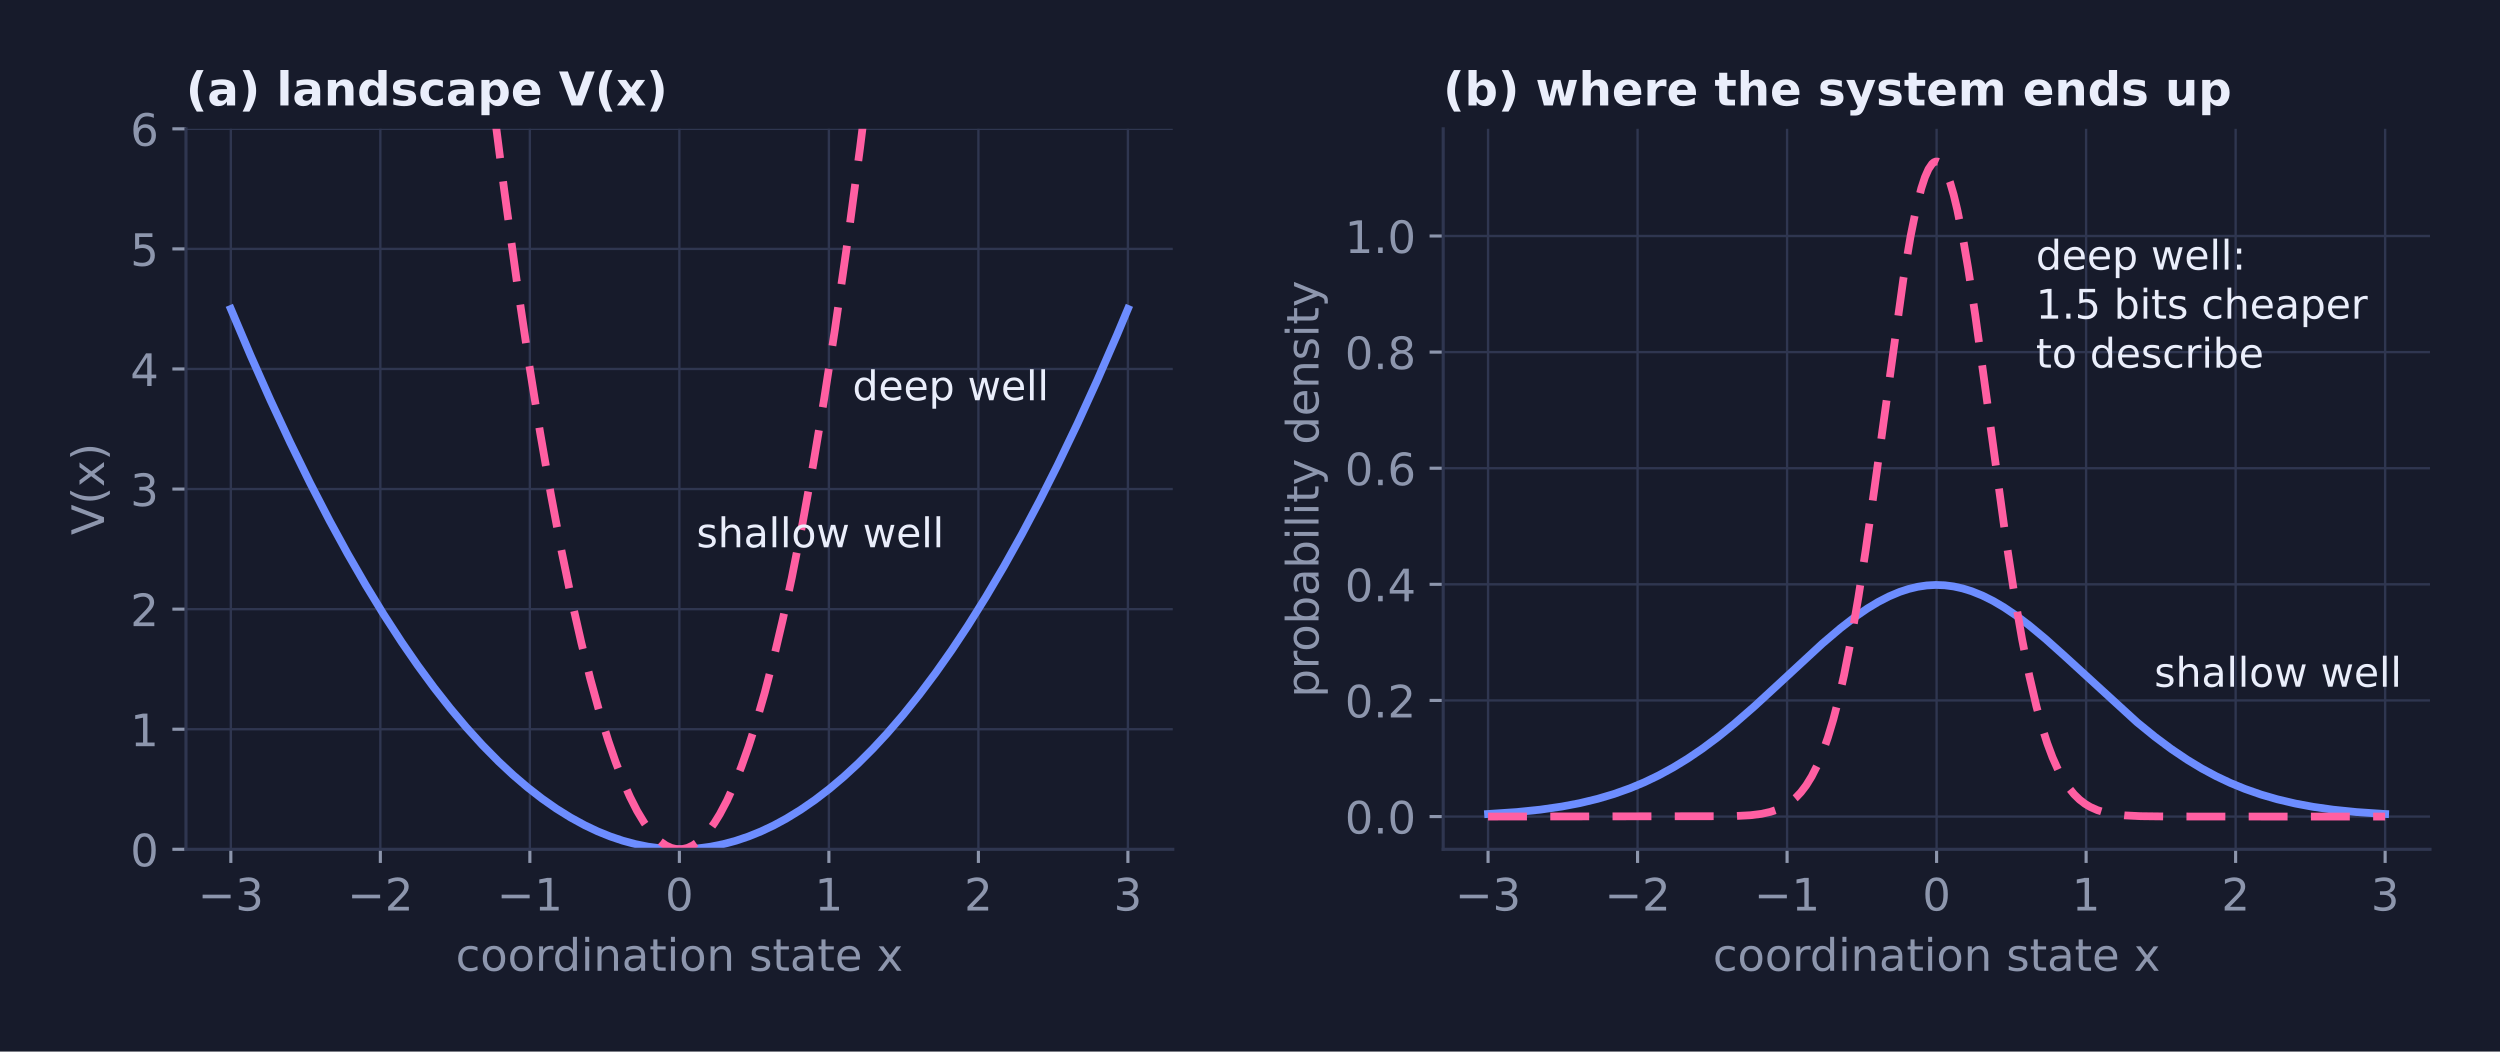
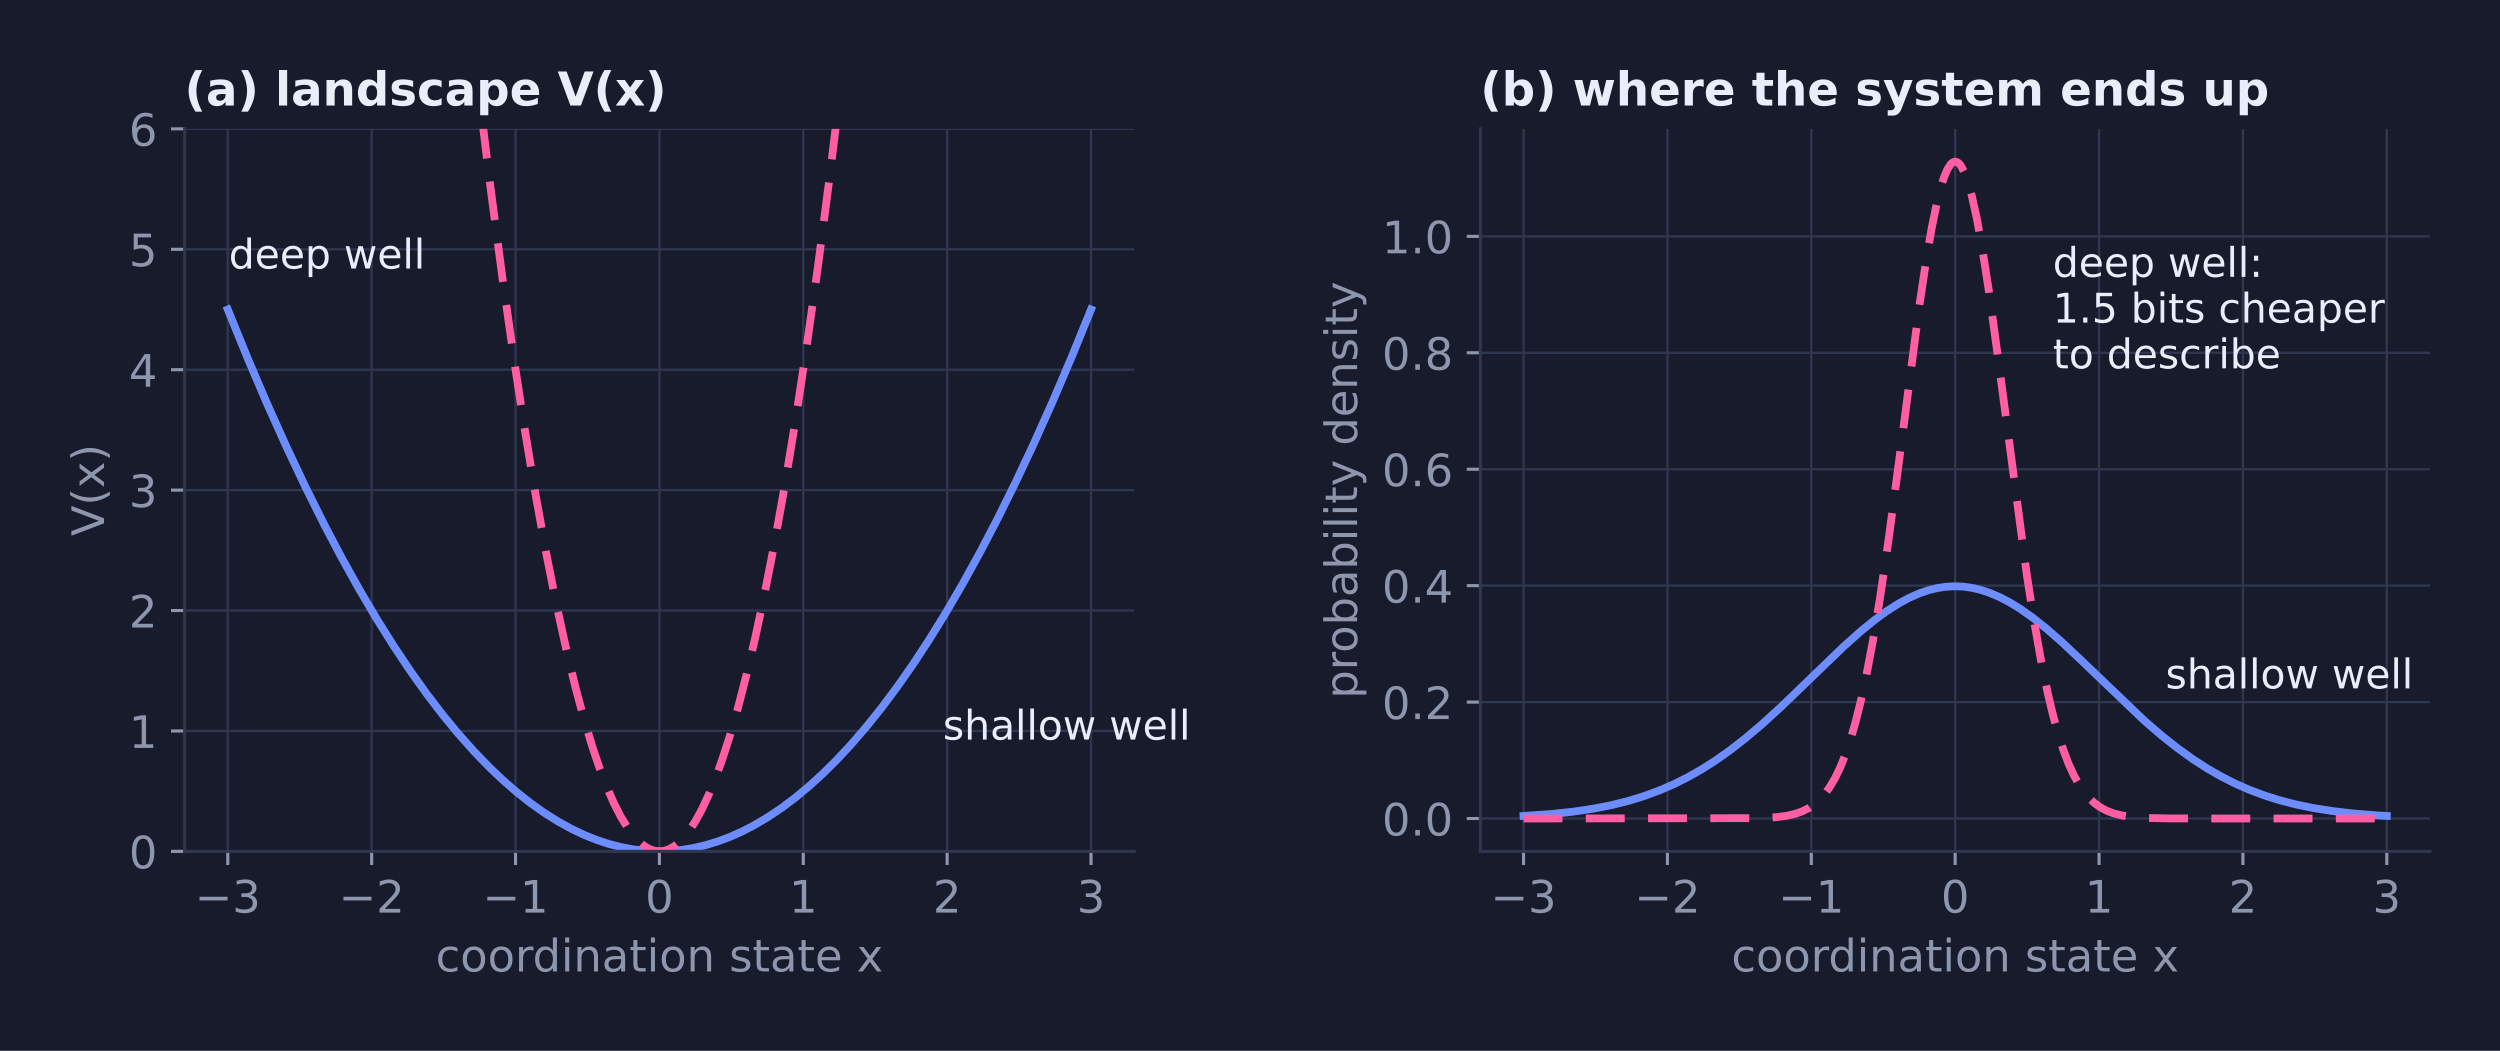
- <svg xmlns="http://www.w3.org/2000/svg" xmlns:xlink="http://www.w3.org/1999/xlink" width="642.759pt" height="270.361pt" viewBox="0 0 642.759 270.361" version="1.1">
+ <svg xmlns="http://www.w3.org/2000/svg" xmlns:xlink="http://www.w3.org/1999/xlink" width="642.493pt" height="270.058pt" viewBox="0 0 642.493 270.058" version="1.1">
  <defs>
    <style type="text/css">*{stroke-linejoin: round; stroke-linecap: butt}</style>
  </defs>
  <g id="figure_1">
    <g id="patch_1">
-       <path d="M 0 270.361  L 642.759 270.361  L 642.759 0  L 0 0  z " style="fill: #171b2b" />
+       <path d="M 0 270.058  L 642.493 270.058  L 642.493 0  L 0 0  z " style="fill: #171b2b" />
    </g>
    <g id="axes_1">
      <g id="patch_2">
-         <path d="M 47.817 218.36  L 301.523 218.36  L 301.523 33.118  L 47.817 33.118  z " style="fill: #171b2b" />
+         <path d="M 47.447 218.798  L 291.484 218.798  L 291.484 33.118  L 47.447 33.118  z " style="fill: #171b2b" />
      </g>
      <g id="matplotlib.axis_1">
        <g id="xtick_1">
          <g id="line2d_1">
-             <path d="M 59.349 218.36  L 59.349 33.118  " clip-path="url(#p9bb6ed6fe1)" style="fill: none; stroke: #2f3650; stroke-width: 0.6; stroke-linecap: square" />
+             <path d="M 58.539 218.798  L 58.539 33.118  " clip-path="url(#p504d90fc02)" style="fill: none; stroke: #2f3650; stroke-width: 0.6; stroke-linecap: square" />
          </g>
          <g id="line2d_2">
            <defs>
-               <path id="maa6a70c984" d="M 0 0  L 0 3.5  " style="stroke: #8d96ad; stroke-width: 0.8" />
+               <path id="m882b3015f9" d="M 0 0  L 0 3.5  " style="stroke: #8d96ad; stroke-width: 0.8" />
            </defs>
            <g>
-               <use xlink:href="#maa6a70c984" x="59.349" y="218.36" style="fill: #8d96ad; stroke: #8d96ad; stroke-width: 0.8" />
+               <use xlink:href="#m882b3015f9" x="58.539" y="218.798" style="fill: #8d96ad; stroke: #8d96ad; stroke-width: 0.8" />
            </g>
          </g>
          <g id="text_1">
-             <text style="font-size: 11.5px; font-family: 'DejaVu Sans'; text-anchor: middle; fill: #8d96ad" x="59.349" y="234.097" transform="rotate(-0 59.34895 234.0973)">−3</text>
+             <text style="font-size: 11.5px; font-family: 'DejaVu Sans'; text-anchor: middle; fill: #8d96ad" x="58.539" y="234.536" transform="rotate(-0 58.53934 234.5363)">−3</text>
          </g>
        </g>
        <g id="xtick_2">
          <g id="line2d_3">
-             <path d="M 97.789 218.36  L 97.789 33.118  " clip-path="url(#p9bb6ed6fe1)" style="fill: none; stroke: #2f3650; stroke-width: 0.6; stroke-linecap: square" />
+             <path d="M 95.515 218.798  L 95.515 33.118  " clip-path="url(#p504d90fc02)" style="fill: none; stroke: #2f3650; stroke-width: 0.6; stroke-linecap: square" />
          </g>
          <g id="line2d_4">
            <g>
-               <use xlink:href="#maa6a70c984" x="97.789" y="218.36" style="fill: #8d96ad; stroke: #8d96ad; stroke-width: 0.8" />
+               <use xlink:href="#m882b3015f9" x="95.515" y="218.798" style="fill: #8d96ad; stroke: #8d96ad; stroke-width: 0.8" />
            </g>
          </g>
          <g id="text_2">
-             <text style="font-size: 11.5px; font-family: 'DejaVu Sans'; text-anchor: middle; fill: #8d96ad" x="97.789" y="234.097" transform="rotate(-0 97.78921 234.0973)">−2</text>
+             <text style="font-size: 11.5px; font-family: 'DejaVu Sans'; text-anchor: middle; fill: #8d96ad" x="95.515" y="234.536" transform="rotate(-0 95.51476 234.5363)">−2</text>
          </g>
        </g>
        <g id="xtick_3">
          <g id="line2d_5">
-             <path d="M 136.229 218.36  L 136.229 33.118  " clip-path="url(#p9bb6ed6fe1)" style="fill: none; stroke: #2f3650; stroke-width: 0.6; stroke-linecap: square" />
+             <path d="M 132.49 218.798  L 132.49 33.118  " clip-path="url(#p504d90fc02)" style="fill: none; stroke: #2f3650; stroke-width: 0.6; stroke-linecap: square" />
          </g>
          <g id="line2d_6">
            <g>
-               <use xlink:href="#maa6a70c984" x="136.229" y="218.36" style="fill: #8d96ad; stroke: #8d96ad; stroke-width: 0.8" />
+               <use xlink:href="#m882b3015f9" x="132.49" y="218.798" style="fill: #8d96ad; stroke: #8d96ad; stroke-width: 0.8" />
            </g>
          </g>
          <g id="text_3">
-             <text style="font-size: 11.5px; font-family: 'DejaVu Sans'; text-anchor: middle; fill: #8d96ad" x="136.229" y="234.097" transform="rotate(-0 136.2295 234.0973)">−1</text>
+             <text style="font-size: 11.5px; font-family: 'DejaVu Sans'; text-anchor: middle; fill: #8d96ad" x="132.49" y="234.536" transform="rotate(-0 132.4902 234.5363)">−1</text>
          </g>
        </g>
        <g id="xtick_4">
          <g id="line2d_7">
-             <path d="M 174.67 218.36  L 174.67 33.118  " clip-path="url(#p9bb6ed6fe1)" style="fill: none; stroke: #2f3650; stroke-width: 0.6; stroke-linecap: square" />
+             <path d="M 169.466 218.798  L 169.466 33.118  " clip-path="url(#p504d90fc02)" style="fill: none; stroke: #2f3650; stroke-width: 0.6; stroke-linecap: square" />
          </g>
          <g id="line2d_8">
            <g>
-               <use xlink:href="#maa6a70c984" x="174.67" y="218.36" style="fill: #8d96ad; stroke: #8d96ad; stroke-width: 0.8" />
+               <use xlink:href="#m882b3015f9" x="169.466" y="218.798" style="fill: #8d96ad; stroke: #8d96ad; stroke-width: 0.8" />
            </g>
          </g>
          <g id="text_4">
-             <text style="font-size: 11.5px; font-family: 'DejaVu Sans'; text-anchor: middle; fill: #8d96ad" x="174.67" y="234.097" transform="rotate(-0 174.6697 234.0973)">0</text>
+             <text style="font-size: 11.5px; font-family: 'DejaVu Sans'; text-anchor: middle; fill: #8d96ad" x="169.466" y="234.536" transform="rotate(-0 169.4656 234.5363)">0</text>
          </g>
        </g>
        <g id="xtick_5">
          <g id="line2d_9">
-             <path d="M 213.11 218.36  L 213.11 33.118  " clip-path="url(#p9bb6ed6fe1)" style="fill: none; stroke: #2f3650; stroke-width: 0.6; stroke-linecap: square" />
+             <path d="M 206.441 218.798  L 206.441 33.118  " clip-path="url(#p504d90fc02)" style="fill: none; stroke: #2f3650; stroke-width: 0.6; stroke-linecap: square" />
          </g>
          <g id="line2d_10">
            <g>
-               <use xlink:href="#maa6a70c984" x="213.11" y="218.36" style="fill: #8d96ad; stroke: #8d96ad; stroke-width: 0.8" />
+               <use xlink:href="#m882b3015f9" x="206.441" y="218.798" style="fill: #8d96ad; stroke: #8d96ad; stroke-width: 0.8" />
            </g>
          </g>
          <g id="text_5">
-             <text style="font-size: 11.5px; font-family: 'DejaVu Sans'; text-anchor: middle; fill: #8d96ad" x="213.11" y="234.097" transform="rotate(-0 213.11 234.0973)">1</text>
+             <text style="font-size: 11.5px; font-family: 'DejaVu Sans'; text-anchor: middle; fill: #8d96ad" x="206.441" y="234.536" transform="rotate(-0 206.441 234.5363)">1</text>
          </g>
        </g>
        <g id="xtick_6">
          <g id="line2d_11">
-             <path d="M 251.55 218.36  L 251.55 33.118  " clip-path="url(#p9bb6ed6fe1)" style="fill: none; stroke: #2f3650; stroke-width: 0.6; stroke-linecap: square" />
+             <path d="M 243.416 218.798  L 243.416 33.118  " clip-path="url(#p504d90fc02)" style="fill: none; stroke: #2f3650; stroke-width: 0.6; stroke-linecap: square" />
          </g>
          <g id="line2d_12">
            <g>
-               <use xlink:href="#maa6a70c984" x="251.55" y="218.36" style="fill: #8d96ad; stroke: #8d96ad; stroke-width: 0.8" />
+               <use xlink:href="#m882b3015f9" x="243.416" y="218.798" style="fill: #8d96ad; stroke: #8d96ad; stroke-width: 0.8" />
            </g>
          </g>
          <g id="text_6">
-             <text style="font-size: 11.5px; font-family: 'DejaVu Sans'; text-anchor: middle; fill: #8d96ad" x="251.55" y="234.097" transform="rotate(-0 251.5502 234.0973)">2</text>
+             <text style="font-size: 11.5px; font-family: 'DejaVu Sans'; text-anchor: middle; fill: #8d96ad" x="243.416" y="234.536" transform="rotate(-0 243.4164 234.5363)">2</text>
          </g>
        </g>
        <g id="xtick_7">
          <g id="line2d_13">
-             <path d="M 289.99 218.36  L 289.99 33.118  " clip-path="url(#p9bb6ed6fe1)" style="fill: none; stroke: #2f3650; stroke-width: 0.6; stroke-linecap: square" />
+             <path d="M 280.392 218.798  L 280.392 33.118  " clip-path="url(#p504d90fc02)" style="fill: none; stroke: #2f3650; stroke-width: 0.6; stroke-linecap: square" />
          </g>
          <g id="line2d_14">
            <g>
-               <use xlink:href="#maa6a70c984" x="289.99" y="218.36" style="fill: #8d96ad; stroke: #8d96ad; stroke-width: 0.8" />
+               <use xlink:href="#m882b3015f9" x="280.392" y="218.798" style="fill: #8d96ad; stroke: #8d96ad; stroke-width: 0.8" />
            </g>
          </g>
          <g id="text_7">
-             <text style="font-size: 11.5px; font-family: 'DejaVu Sans'; text-anchor: middle; fill: #8d96ad" x="289.99" y="234.097" transform="rotate(-0 289.9905 234.0973)">3</text>
+             <text style="font-size: 11.5px; font-family: 'DejaVu Sans'; text-anchor: middle; fill: #8d96ad" x="280.392" y="234.536" transform="rotate(-0 280.3918 234.5363)">3</text>
          </g>
        </g>
        <g id="text_8">
-           <text style="font-size: 11.5px; font-family: 'DejaVu Sans'; text-anchor: middle; fill: #8d96ad" x="174.67" y="249.598" transform="rotate(-0 174.6697 249.5982)">coordination state x</text>
+           <text style="font-size: 11.5px; font-family: 'DejaVu Sans'; text-anchor: middle; fill: #8d96ad" x="169.466" y="249.666" transform="rotate(-0 169.4656 249.6662)">coordination state x</text>
        </g>
      </g>
      <g id="matplotlib.axis_2">
        <g id="ytick_1">
          <g id="line2d_15">
-             <path d="M 47.817 218.36  L 301.523 218.36  " clip-path="url(#p9bb6ed6fe1)" style="fill: none; stroke: #2f3650; stroke-width: 0.6; stroke-linecap: square" />
+             <path d="M 47.447 218.798  L 291.484 218.798  " clip-path="url(#p504d90fc02)" style="fill: none; stroke: #2f3650; stroke-width: 0.6; stroke-linecap: square" />
          </g>
          <g id="line2d_16">
            <defs>
-               <path id="mbe7c4bf5cb" d="M 0 0  L -3.5 0  " style="stroke: #8d96ad; stroke-width: 0.8" />
+               <path id="mbda370b379" d="M 0 0  L -3.5 0  " style="stroke: #8d96ad; stroke-width: 0.8" />
            </defs>
            <g>
-               <use xlink:href="#mbe7c4bf5cb" x="47.817" y="218.36" style="fill: #8d96ad; stroke: #8d96ad; stroke-width: 0.8" />
+               <use xlink:href="#mbda370b379" x="47.447" y="218.798" style="fill: #8d96ad; stroke: #8d96ad; stroke-width: 0.8" />
            </g>
          </g>
          <g id="text_9">
-             <text style="font-size: 11.5px; font-family: 'DejaVu Sans'; text-anchor: end; fill: #8d96ad" x="40.817" y="222.729" transform="rotate(-0 40.81688 222.7287)">0</text>
+             <text style="font-size: 11.5px; font-family: 'DejaVu Sans'; text-anchor: end; fill: #8d96ad" x="40.447" y="223.167" transform="rotate(-0 40.44672 223.1672)">0</text>
          </g>
        </g>
        <g id="ytick_2">
          <g id="line2d_17">
-             <path d="M 47.817 187.486  L 301.523 187.486  " clip-path="url(#p9bb6ed6fe1)" style="fill: none; stroke: #2f3650; stroke-width: 0.6; stroke-linecap: square" />
+             <path d="M 47.447 187.851  L 291.484 187.851  " clip-path="url(#p504d90fc02)" style="fill: none; stroke: #2f3650; stroke-width: 0.6; stroke-linecap: square" />
          </g>
          <g id="line2d_18">
            <g>
-               <use xlink:href="#mbe7c4bf5cb" x="47.817" y="187.486" style="fill: #8d96ad; stroke: #8d96ad; stroke-width: 0.8" />
+               <use xlink:href="#mbda370b379" x="47.447" y="187.851" style="fill: #8d96ad; stroke: #8d96ad; stroke-width: 0.8" />
            </g>
          </g>
          <g id="text_10">
-             <text style="font-size: 11.5px; font-family: 'DejaVu Sans'; text-anchor: end; fill: #8d96ad" x="40.817" y="191.855" transform="rotate(-0 40.81688 191.855)">1</text>
+             <text style="font-size: 11.5px; font-family: 'DejaVu Sans'; text-anchor: end; fill: #8d96ad" x="40.447" y="192.221" transform="rotate(-0 40.44672 192.2206)">1</text>
          </g>
        </g>
        <g id="ytick_3">
          <g id="line2d_19">
-             <path d="M 47.817 156.613  L 301.523 156.613  " clip-path="url(#p9bb6ed6fe1)" style="fill: none; stroke: #2f3650; stroke-width: 0.6; stroke-linecap: square" />
+             <path d="M 47.447 156.905  L 291.484 156.905  " clip-path="url(#p504d90fc02)" style="fill: none; stroke: #2f3650; stroke-width: 0.6; stroke-linecap: square" />
          </g>
          <g id="line2d_20">
            <g>
-               <use xlink:href="#mbe7c4bf5cb" x="47.817" y="156.613" style="fill: #8d96ad; stroke: #8d96ad; stroke-width: 0.8" />
+               <use xlink:href="#mbda370b379" x="47.447" y="156.905" style="fill: #8d96ad; stroke: #8d96ad; stroke-width: 0.8" />
            </g>
          </g>
          <g id="text_11">
-             <text style="font-size: 11.5px; font-family: 'DejaVu Sans'; text-anchor: end; fill: #8d96ad" x="40.817" y="160.981" transform="rotate(-0 40.81688 160.9814)">2</text>
+             <text style="font-size: 11.5px; font-family: 'DejaVu Sans'; text-anchor: end; fill: #8d96ad" x="40.447" y="161.274" transform="rotate(-0 40.44672 161.2739)">2</text>
          </g>
        </g>
        <g id="ytick_4">
          <g id="line2d_21">
-             <path d="M 47.817 125.739  L 301.523 125.739  " clip-path="url(#p9bb6ed6fe1)" style="fill: none; stroke: #2f3650; stroke-width: 0.6; stroke-linecap: square" />
+             <path d="M 47.447 125.958  L 291.484 125.958  " clip-path="url(#p504d90fc02)" style="fill: none; stroke: #2f3650; stroke-width: 0.6; stroke-linecap: square" />
          </g>
          <g id="line2d_22">
            <g>
-               <use xlink:href="#mbe7c4bf5cb" x="47.817" y="125.739" style="fill: #8d96ad; stroke: #8d96ad; stroke-width: 0.8" />
+               <use xlink:href="#mbda370b379" x="47.447" y="125.958" style="fill: #8d96ad; stroke: #8d96ad; stroke-width: 0.8" />
            </g>
          </g>
          <g id="text_12">
-             <text style="font-size: 11.5px; font-family: 'DejaVu Sans'; text-anchor: end; fill: #8d96ad" x="40.817" y="130.108" transform="rotate(-0 40.81688 130.1077)">3</text>
+             <text style="font-size: 11.5px; font-family: 'DejaVu Sans'; text-anchor: end; fill: #8d96ad" x="40.447" y="130.327" transform="rotate(-0 40.44672 130.3272)">3</text>
          </g>
        </g>
        <g id="ytick_5">
          <g id="line2d_23">
-             <path d="M 47.817 94.865  L 301.523 94.865  " clip-path="url(#p9bb6ed6fe1)" style="fill: none; stroke: #2f3650; stroke-width: 0.6; stroke-linecap: square" />
+             <path d="M 47.447 95.011  L 291.484 95.011  " clip-path="url(#p504d90fc02)" style="fill: none; stroke: #2f3650; stroke-width: 0.6; stroke-linecap: square" />
          </g>
          <g id="line2d_24">
            <g>
-               <use xlink:href="#mbe7c4bf5cb" x="47.817" y="94.865" style="fill: #8d96ad; stroke: #8d96ad; stroke-width: 0.8" />
+               <use xlink:href="#mbda370b379" x="47.447" y="95.011" style="fill: #8d96ad; stroke: #8d96ad; stroke-width: 0.8" />
            </g>
          </g>
          <g id="text_13">
-             <text style="font-size: 11.5px; font-family: 'DejaVu Sans'; text-anchor: end; fill: #8d96ad" x="40.817" y="99.234" transform="rotate(-0 40.81688 99.23407)">4</text>
+             <text style="font-size: 11.5px; font-family: 'DejaVu Sans'; text-anchor: end; fill: #8d96ad" x="40.447" y="99.381" transform="rotate(-0 40.44672 99.38056)">4</text>
          </g>
        </g>
        <g id="ytick_6">
          <g id="line2d_25">
-             <path d="M 47.817 63.992  L 301.523 63.992  " clip-path="url(#p9bb6ed6fe1)" style="fill: none; stroke: #2f3650; stroke-width: 0.6; stroke-linecap: square" />
+             <path d="M 47.447 64.065  L 291.484 64.065  " clip-path="url(#p504d90fc02)" style="fill: none; stroke: #2f3650; stroke-width: 0.6; stroke-linecap: square" />
          </g>
          <g id="line2d_26">
            <g>
-               <use xlink:href="#mbe7c4bf5cb" x="47.817" y="63.992" style="fill: #8d96ad; stroke: #8d96ad; stroke-width: 0.8" />
+               <use xlink:href="#mbda370b379" x="47.447" y="64.065" style="fill: #8d96ad; stroke: #8d96ad; stroke-width: 0.8" />
            </g>
          </g>
          <g id="text_14">
-             <text style="font-size: 11.5px; font-family: 'DejaVu Sans'; text-anchor: end; fill: #8d96ad" x="40.817" y="68.36" transform="rotate(-0 40.81688 68.36042)">5</text>
+             <text style="font-size: 11.5px; font-family: 'DejaVu Sans'; text-anchor: end; fill: #8d96ad" x="40.447" y="68.434" transform="rotate(-0 40.44672 68.43389)">5</text>
          </g>
        </g>
        <g id="ytick_7">
          <g id="line2d_27">
-             <path d="M 47.817 33.118  L 301.523 33.118  " clip-path="url(#p9bb6ed6fe1)" style="fill: none; stroke: #2f3650; stroke-width: 0.6; stroke-linecap: square" />
+             <path d="M 47.447 33.118  L 291.484 33.118  " clip-path="url(#p504d90fc02)" style="fill: none; stroke: #2f3650; stroke-width: 0.6; stroke-linecap: square" />
          </g>
          <g id="line2d_28">
            <g>
-               <use xlink:href="#mbe7c4bf5cb" x="47.817" y="33.118" style="fill: #8d96ad; stroke: #8d96ad; stroke-width: 0.8" />
+               <use xlink:href="#mbda370b379" x="47.447" y="33.118" style="fill: #8d96ad; stroke: #8d96ad; stroke-width: 0.8" />
            </g>
          </g>
          <g id="text_15">
-             <text style="font-size: 11.5px; font-family: 'DejaVu Sans'; text-anchor: end; fill: #8d96ad" x="40.817" y="37.487" transform="rotate(-0 40.81688 37.48678)">6</text>
+             <text style="font-size: 11.5px; font-family: 'DejaVu Sans'; text-anchor: end; fill: #8d96ad" x="40.447" y="37.487" transform="rotate(-0 40.44672 37.48723)">6</text>
          </g>
        </g>
        <g id="text_16">
-           <text style="font-size: 11.5px; font-family: 'DejaVu Sans'; text-anchor: middle; fill: #8d96ad" x="26.737" y="125.739" transform="rotate(-90 26.7373 125.7391)">V(x)</text>
+           <text style="font-size: 11.5px; font-family: 'DejaVu Sans'; text-anchor: middle; fill: #8d96ad" x="26.738" y="125.958" transform="rotate(-90 26.7382 125.9581)">V(x)</text>
        </g>
      </g>
      <g id="line2d_29">
-         <path d="M 59.349 79.429  L 64.433 91.409  L 69.518 102.849  L 74.602 113.75  L 79.686 124.11  L 84.77 133.93  L 89.392 142.388  L 94.015 150.4  L 98.637 157.966  L 103.259 165.086  L 107.419 171.112  L 111.578 176.776  L 115.738 182.079  L 119.898 187.02  L 124.058 191.6  L 128.218 195.818  L 131.916 199.264  L 135.613 202.424  L 139.311 205.299  L 143.009 207.888  L 146.706 210.191  L 150.404 212.209  L 153.639 213.74  L 156.875 215.052  L 160.11 216.145  L 163.346 217.02  L 166.581 217.677  L 169.817 218.114  L 173.052 218.333  L 176.287 218.333  L 179.523 218.114  L 182.758 217.677  L 185.994 217.02  L 189.229 216.145  L 192.465 215.052  L 195.7 213.74  L 198.936 212.209  L 202.171 210.459  L 205.869 208.191  L 209.566 205.638  L 213.264 202.799  L 216.962 199.675  L 220.659 196.264  L 224.357 192.569  L 228.055 188.587  L 232.215 183.766  L 236.374 178.584  L 240.534 173.04  L 244.694 167.135  L 248.854 160.868  L 253.476 153.48  L 258.098 145.647  L 262.72 137.367  L 267.342 128.64  L 271.964 119.467  L 277.049 108.862  L 282.133 97.716  L 287.217 86.03  L 289.99 79.429  L 289.99 79.429  " clip-path="url(#p9bb6ed6fe1)" style="fill: none; stroke: #6d8dff; stroke-width: 2; stroke-linecap: square" />
+         <path d="M 58.539 79.538  L 63.874 92.612  L 68.765 104.03  L 73.656 114.907  L 78.546 125.242  L 83.437 135.036  L 87.883 143.47  L 92.328 151.456  L 96.774 158.995  L 101.22 166.087  L 105.666 172.731  L 109.668 178.328  L 113.669 183.563  L 117.67 188.436  L 121.672 192.946  L 125.673 197.093  L 129.23 200.476  L 132.787 203.572  L 136.343 206.382  L 139.9 208.905  L 143.457 211.142  L 147.014 213.093  L 150.126 214.565  L 153.238 215.818  L 156.35 216.851  L 159.462 217.666  L 162.574 218.261  L 165.687 218.636  L 168.799 218.793  L 171.911 218.73  L 175.023 218.449  L 178.135 217.947  L 181.247 217.227  L 184.359 216.288  L 187.472 215.129  L 190.584 213.751  L 193.696 212.153  L 197.253 210.059  L 200.809 207.679  L 204.366 205.013  L 207.923 202.06  L 211.48 198.82  L 215.036 195.295  L 218.593 191.483  L 222.595 186.852  L 226.596 181.859  L 230.597 176.503  L 234.599 170.785  L 238.6 164.705  L 243.046 157.523  L 247.492 149.895  L 251.938 141.819  L 256.384 133.296  L 260.83 124.325  L 265.72 113.94  L 270.611 103.014  L 275.501 91.547  L 280.392 79.538  L 280.392 79.538  " clip-path="url(#p504d90fc02)" style="fill: none; stroke: #6d8dff; stroke-width: 2; stroke-linecap: square" />
      </g>
      <g id="line2d_30">
-         <path d="M 123.438 -1  L 126.369 23.384  L 129.604 48.63  L 132.84 72.127  L 136.075 93.873  L 138.849 111.121  L 141.622 127.083  L 144.395 141.759  L 147.168 155.15  L 149.479 165.327  L 151.79 174.612  L 154.101 183.003  L 156.413 190.502  L 158.261 195.859  L 160.11 200.644  L 161.959 204.857  L 163.808 208.5  L 165.657 211.571  L 167.043 213.499  L 168.43 215.106  L 169.817 216.392  L 171.203 217.356  L 172.59 217.998  L 173.976 218.32  L 175.363 218.32  L 176.75 217.998  L 178.136 217.356  L 179.523 216.392  L 180.91 215.106  L 182.296 213.499  L 183.683 211.571  L 185.069 209.321  L 186.918 205.822  L 188.767 201.751  L 190.616 197.109  L 192.465 191.895  L 194.314 186.11  L 196.625 178.076  L 198.936 169.148  L 201.247 159.328  L 203.558 148.616  L 206.331 134.582  L 209.104 119.263  L 211.877 102.658  L 214.651 84.768  L 217.886 62.271  L 221.122 38.024  L 224.357 12.028  L 225.901 -1  L 225.901 -1  " clip-path="url(#p9bb6ed6fe1)" style="fill: none; stroke-dasharray: 10,6; stroke-dashoffset: 0; stroke: #ff5fa2; stroke-width: 2" />
+         <path d="M 120.195 -1  L 123.005 23.361  L 126.118 48.667  L 129.23 72.219  L 132.342 94.017  L 135.01 111.305  L 137.677 127.305  L 140.345 142.016  L 143.012 155.439  L 145.68 167.573  L 147.903 176.7  L 150.126 184.933  L 152.349 192.271  L 154.127 197.496  L 155.905 202.15  L 157.684 206.23  L 159.462 209.738  L 161.241 212.673  L 162.574 214.498  L 163.908 216.002  L 165.242 217.183  L 166.576 218.042  L 167.91 218.579  L 169.243 218.794  L 170.577 218.686  L 171.911 218.257  L 173.245 217.505  L 174.578 216.431  L 175.912 215.035  L 177.246 213.317  L 178.58 211.277  L 180.358 208.056  L 182.137 204.261  L 183.915 199.895  L 185.693 194.955  L 187.472 189.443  L 189.695 181.747  L 191.918 173.157  L 194.141 163.672  L 196.364 153.291  L 199.031 139.654  L 201.699 124.728  L 204.366 108.514  L 207.034 91.011  L 210.146 68.962  L 213.258 45.159  L 216.37 19.602  L 218.736 -1  L 218.736 -1  " clip-path="url(#p504d90fc02)" style="fill: none; stroke-dasharray: 10,6; stroke-dashoffset: 0; stroke: #ff5fa2; stroke-width: 2" />
      </g>
      <g id="patch_3">
-         <path d="M 47.817 218.36  L 47.817 33.118  " style="fill: none; stroke: #2f3650; stroke-width: 0.8; stroke-linejoin: miter; stroke-linecap: square" />
+         <path d="M 47.447 218.798  L 47.447 33.118  " style="fill: none; stroke: #2f3650; stroke-width: 0.8; stroke-linejoin: miter; stroke-linecap: square" />
      </g>
      <g id="patch_4">
-         <path d="M 47.817 218.36  L 301.523 218.36  " style="fill: none; stroke: #2f3650; stroke-width: 0.8; stroke-linejoin: miter; stroke-linecap: square" />
+         <path d="M 47.447 218.798  L 291.484 218.798  " style="fill: none; stroke: #2f3650; stroke-width: 0.8; stroke-linejoin: miter; stroke-linecap: square" />
      </g>
      <g id="text_17">
-         <text style="font-size: 10.5px; font-family: 'DejaVu Sans'; text-anchor: start; fill: #eaeefb" x="179.082" y="140.699" transform="rotate(-0 179.0823 140.6992)">shallow well</text>
+         <text style="font-size: 10.5px; font-family: 'DejaVu Sans'; text-anchor: start; fill: #eaeefb" x="242.324" y="190.08" transform="rotate(-0 242.3238 190.0802)">shallow well</text>
      </g>
      <g id="text_18">
-         <text style="font-size: 10.5px; font-family: 'DejaVu Sans'; text-anchor: start; fill: #eaeefb" x="219.188" y="102.906" transform="rotate(-0 219.188 102.9061)">deep well</text>
+         <text style="font-size: 10.5px; font-family: 'DejaVu Sans'; text-anchor: start; fill: #eaeefb" x="58.793" y="69.016" transform="rotate(-0 58.79263 69.01626)">deep well</text>
      </g>
      <g id="text_19">
-         <text style="font-weight: 700; font-size: 12px; font-family: 'DejaVu Sans'; text-anchor: start; fill: #eaeefb" x="47.817" y="27.118" transform="rotate(-0 47.81688 27.11812)">(a) landscape V(x)</text>
+         <text style="font-weight: 700; font-size: 12px; font-family: 'DejaVu Sans'; text-anchor: start; fill: #eaeefb" x="47.447" y="27.118" transform="rotate(-0 47.44672 27.11812)">(a) landscape V(x)</text>
      </g>
    </g>
    <g id="axes_2">
      <g id="patch_5">
-         <path d="M 371.054 218.36  L 624.759 218.36  L 624.759 33.118  L 371.054 33.118  z " style="fill: #171b2b" />
+         <path d="M 380.455 218.798  L 624.493 218.798  L 624.493 33.118  L 380.455 33.118  z " style="fill: #171b2b" />
      </g>
      <g id="matplotlib.axis_3">
        <g id="xtick_8">
          <g id="line2d_31">
-             <path d="M 382.586 218.36  L 382.586 33.118  " clip-path="url(#p54f166b9c3)" style="fill: none; stroke: #2f3650; stroke-width: 0.6; stroke-linecap: square" />
+             <path d="M 391.548 218.798  L 391.548 33.118  " clip-path="url(#p36ceac9609)" style="fill: none; stroke: #2f3650; stroke-width: 0.6; stroke-linecap: square" />
          </g>
          <g id="line2d_32">
            <g>
-               <use xlink:href="#maa6a70c984" x="382.586" y="218.36" style="fill: #8d96ad; stroke: #8d96ad; stroke-width: 0.8" />
+               <use xlink:href="#m882b3015f9" x="391.548" y="218.798" style="fill: #8d96ad; stroke: #8d96ad; stroke-width: 0.8" />
            </g>
          </g>
          <g id="text_20">
-             <text style="font-size: 11.5px; font-family: 'DejaVu Sans'; text-anchor: middle; fill: #8d96ad" x="382.586" y="234.097" transform="rotate(-0 382.5859 234.0973)">−3</text>
+             <text style="font-size: 11.5px; font-family: 'DejaVu Sans'; text-anchor: middle; fill: #8d96ad" x="391.548" y="234.536" transform="rotate(-0 391.548 234.5363)">−3</text>
          </g>
        </g>
        <g id="xtick_9">
          <g id="line2d_33">
-             <path d="M 421.026 218.36  L 421.026 33.118  " clip-path="url(#p54f166b9c3)" style="fill: none; stroke: #2f3650; stroke-width: 0.6; stroke-linecap: square" />
+             <path d="M 428.523 218.798  L 428.523 33.118  " clip-path="url(#p36ceac9609)" style="fill: none; stroke: #2f3650; stroke-width: 0.6; stroke-linecap: square" />
          </g>
          <g id="line2d_34">
            <g>
-               <use xlink:href="#maa6a70c984" x="421.026" y="218.36" style="fill: #8d96ad; stroke: #8d96ad; stroke-width: 0.8" />
+               <use xlink:href="#m882b3015f9" x="428.523" y="218.798" style="fill: #8d96ad; stroke: #8d96ad; stroke-width: 0.8" />
            </g>
          </g>
          <g id="text_21">
-             <text style="font-size: 11.5px; font-family: 'DejaVu Sans'; text-anchor: middle; fill: #8d96ad" x="421.026" y="234.097" transform="rotate(-0 421.0261 234.0973)">−2</text>
+             <text style="font-size: 11.5px; font-family: 'DejaVu Sans'; text-anchor: middle; fill: #8d96ad" x="428.523" y="234.536" transform="rotate(-0 428.5234 234.5363)">−2</text>
          </g>
        </g>
        <g id="xtick_10">
          <g id="line2d_35">
-             <path d="M 459.466 218.36  L 459.466 33.118  " clip-path="url(#p54f166b9c3)" style="fill: none; stroke: #2f3650; stroke-width: 0.6; stroke-linecap: square" />
+             <path d="M 465.499 218.798  L 465.499 33.118  " clip-path="url(#p36ceac9609)" style="fill: none; stroke: #2f3650; stroke-width: 0.6; stroke-linecap: square" />
          </g>
          <g id="line2d_36">
            <g>
-               <use xlink:href="#maa6a70c984" x="459.466" y="218.36" style="fill: #8d96ad; stroke: #8d96ad; stroke-width: 0.8" />
+               <use xlink:href="#m882b3015f9" x="465.499" y="218.798" style="fill: #8d96ad; stroke: #8d96ad; stroke-width: 0.8" />
            </g>
          </g>
          <g id="text_22">
-             <text style="font-size: 11.5px; font-family: 'DejaVu Sans'; text-anchor: middle; fill: #8d96ad" x="459.466" y="234.097" transform="rotate(-0 459.4664 234.0973)">−1</text>
+             <text style="font-size: 11.5px; font-family: 'DejaVu Sans'; text-anchor: middle; fill: #8d96ad" x="465.499" y="234.536" transform="rotate(-0 465.4988 234.5363)">−1</text>
          </g>
        </g>
        <g id="xtick_11">
          <g id="line2d_37">
-             <path d="M 497.907 218.36  L 497.907 33.118  " clip-path="url(#p54f166b9c3)" style="fill: none; stroke: #2f3650; stroke-width: 0.6; stroke-linecap: square" />
+             <path d="M 502.474 218.798  L 502.474 33.118  " clip-path="url(#p36ceac9609)" style="fill: none; stroke: #2f3650; stroke-width: 0.6; stroke-linecap: square" />
          </g>
          <g id="line2d_38">
            <g>
-               <use xlink:href="#maa6a70c984" x="497.907" y="218.36" style="fill: #8d96ad; stroke: #8d96ad; stroke-width: 0.8" />
+               <use xlink:href="#m882b3015f9" x="502.474" y="218.798" style="fill: #8d96ad; stroke: #8d96ad; stroke-width: 0.8" />
            </g>
          </g>
          <g id="text_23">
-             <text style="font-size: 11.5px; font-family: 'DejaVu Sans'; text-anchor: middle; fill: #8d96ad" x="497.907" y="234.097" transform="rotate(-0 497.9066 234.0973)">0</text>
+             <text style="font-size: 11.5px; font-family: 'DejaVu Sans'; text-anchor: middle; fill: #8d96ad" x="502.474" y="234.536" transform="rotate(-0 502.4742 234.5363)">0</text>
          </g>
        </g>
        <g id="xtick_12">
          <g id="line2d_39">
-             <path d="M 536.347 218.36  L 536.347 33.118  " clip-path="url(#p54f166b9c3)" style="fill: none; stroke: #2f3650; stroke-width: 0.6; stroke-linecap: square" />
+             <path d="M 539.45 218.798  L 539.45 33.118  " clip-path="url(#p36ceac9609)" style="fill: none; stroke: #2f3650; stroke-width: 0.6; stroke-linecap: square" />
          </g>
          <g id="line2d_40">
            <g>
-               <use xlink:href="#maa6a70c984" x="536.347" y="218.36" style="fill: #8d96ad; stroke: #8d96ad; stroke-width: 0.8" />
+               <use xlink:href="#m882b3015f9" x="539.45" y="218.798" style="fill: #8d96ad; stroke: #8d96ad; stroke-width: 0.8" />
            </g>
          </g>
          <g id="text_24">
-             <text style="font-size: 11.5px; font-family: 'DejaVu Sans'; text-anchor: middle; fill: #8d96ad" x="536.347" y="234.097" transform="rotate(-0 536.3469 234.0973)">1</text>
+             <text style="font-size: 11.5px; font-family: 'DejaVu Sans'; text-anchor: middle; fill: #8d96ad" x="539.45" y="234.536" transform="rotate(-0 539.4496 234.5363)">1</text>
          </g>
        </g>
        <g id="xtick_13">
          <g id="line2d_41">
-             <path d="M 574.787 218.36  L 574.787 33.118  " clip-path="url(#p54f166b9c3)" style="fill: none; stroke: #2f3650; stroke-width: 0.6; stroke-linecap: square" />
+             <path d="M 576.425 218.798  L 576.425 33.118  " clip-path="url(#p36ceac9609)" style="fill: none; stroke: #2f3650; stroke-width: 0.6; stroke-linecap: square" />
          </g>
          <g id="line2d_42">
            <g>
-               <use xlink:href="#maa6a70c984" x="574.787" y="218.36" style="fill: #8d96ad; stroke: #8d96ad; stroke-width: 0.8" />
+               <use xlink:href="#m882b3015f9" x="576.425" y="218.798" style="fill: #8d96ad; stroke: #8d96ad; stroke-width: 0.8" />
            </g>
          </g>
          <g id="text_25">
-             <text style="font-size: 11.5px; font-family: 'DejaVu Sans'; text-anchor: middle; fill: #8d96ad" x="574.787" y="234.097" transform="rotate(-0 574.7872 234.0973)">2</text>
+             <text style="font-size: 11.5px; font-family: 'DejaVu Sans'; text-anchor: middle; fill: #8d96ad" x="576.425" y="234.536" transform="rotate(-0 576.425 234.5363)">2</text>
          </g>
        </g>
        <g id="xtick_14">
          <g id="line2d_43">
-             <path d="M 613.227 218.36  L 613.227 33.118  " clip-path="url(#p54f166b9c3)" style="fill: none; stroke: #2f3650; stroke-width: 0.6; stroke-linecap: square" />
+             <path d="M 613.4 218.798  L 613.4 33.118  " clip-path="url(#p36ceac9609)" style="fill: none; stroke: #2f3650; stroke-width: 0.6; stroke-linecap: square" />
          </g>
          <g id="line2d_44">
            <g>
-               <use xlink:href="#maa6a70c984" x="613.227" y="218.36" style="fill: #8d96ad; stroke: #8d96ad; stroke-width: 0.8" />
+               <use xlink:href="#m882b3015f9" x="613.4" y="218.798" style="fill: #8d96ad; stroke: #8d96ad; stroke-width: 0.8" />
            </g>
          </g>
          <g id="text_26">
-             <text style="font-size: 11.5px; font-family: 'DejaVu Sans'; text-anchor: middle; fill: #8d96ad" x="613.227" y="234.097" transform="rotate(-0 613.2274 234.0973)">3</text>
+             <text style="font-size: 11.5px; font-family: 'DejaVu Sans'; text-anchor: middle; fill: #8d96ad" x="613.4" y="234.536" transform="rotate(-0 613.4005 234.5363)">3</text>
          </g>
        </g>
        <g id="text_27">
-           <text style="font-size: 11.5px; font-family: 'DejaVu Sans'; text-anchor: middle; fill: #8d96ad" x="497.907" y="249.598" transform="rotate(-0 497.9066 249.5982)">coordination state x</text>
+           <text style="font-size: 11.5px; font-family: 'DejaVu Sans'; text-anchor: middle; fill: #8d96ad" x="502.474" y="249.666" transform="rotate(-0 502.4742 249.6662)">coordination state x</text>
        </g>
      </g>
      <g id="matplotlib.axis_4">
        <g id="ytick_8">
          <g id="line2d_45">
-             <path d="M 371.054 209.94  L 624.759 209.94  " clip-path="url(#p54f166b9c3)" style="fill: none; stroke: #2f3650; stroke-width: 0.6; stroke-linecap: square" />
+             <path d="M 380.455 210.358  L 624.493 210.358  " clip-path="url(#p36ceac9609)" style="fill: none; stroke: #2f3650; stroke-width: 0.6; stroke-linecap: square" />
          </g>
          <g id="line2d_46">
            <g>
-               <use xlink:href="#mbe7c4bf5cb" x="371.054" y="209.94" style="fill: #8d96ad; stroke: #8d96ad; stroke-width: 0.8" />
+               <use xlink:href="#mbda370b379" x="380.455" y="210.358" style="fill: #8d96ad; stroke: #8d96ad; stroke-width: 0.8" />
            </g>
          </g>
          <g id="text_28">
-             <text style="font-size: 11.5px; font-family: 'DejaVu Sans'; text-anchor: end; fill: #8d96ad" x="364.054" y="214.309" transform="rotate(-0 364.0538 214.3086)">0.0</text>
+             <text style="font-size: 11.5px; font-family: 'DejaVu Sans'; text-anchor: end; fill: #8d96ad" x="373.455" y="214.727" transform="rotate(-0 373.4554 214.7272)">0.0</text>
          </g>
        </g>
        <g id="ytick_9">
          <g id="line2d_47">
-             <path d="M 371.054 180.087  L 624.759 180.087  " clip-path="url(#p54f166b9c3)" style="fill: none; stroke: #2f3650; stroke-width: 0.6; stroke-linecap: square" />
+             <path d="M 380.455 180.435  L 624.493 180.435  " clip-path="url(#p36ceac9609)" style="fill: none; stroke: #2f3650; stroke-width: 0.6; stroke-linecap: square" />
          </g>
          <g id="line2d_48">
            <g>
-               <use xlink:href="#mbe7c4bf5cb" x="371.054" y="180.087" style="fill: #8d96ad; stroke: #8d96ad; stroke-width: 0.8" />
+               <use xlink:href="#mbda370b379" x="380.455" y="180.435" style="fill: #8d96ad; stroke: #8d96ad; stroke-width: 0.8" />
            </g>
          </g>
          <g id="text_29">
-             <text style="font-size: 11.5px; font-family: 'DejaVu Sans'; text-anchor: end; fill: #8d96ad" x="364.054" y="184.456" transform="rotate(-0 364.0538 184.4558)">0.2</text>
+             <text style="font-size: 11.5px; font-family: 'DejaVu Sans'; text-anchor: end; fill: #8d96ad" x="373.455" y="184.804" transform="rotate(-0 373.4554 184.8039)">0.2</text>
          </g>
        </g>
        <g id="ytick_10">
          <g id="line2d_49">
-             <path d="M 371.054 150.234  L 624.759 150.234  " clip-path="url(#p54f166b9c3)" style="fill: none; stroke: #2f3650; stroke-width: 0.6; stroke-linecap: square" />
+             <path d="M 380.455 150.511  L 624.493 150.511  " clip-path="url(#p36ceac9609)" style="fill: none; stroke: #2f3650; stroke-width: 0.6; stroke-linecap: square" />
          </g>
          <g id="line2d_50">
            <g>
-               <use xlink:href="#mbe7c4bf5cb" x="371.054" y="150.234" style="fill: #8d96ad; stroke: #8d96ad; stroke-width: 0.8" />
+               <use xlink:href="#mbda370b379" x="380.455" y="150.511" style="fill: #8d96ad; stroke: #8d96ad; stroke-width: 0.8" />
            </g>
          </g>
          <g id="text_30">
-             <text style="font-size: 11.5px; font-family: 'DejaVu Sans'; text-anchor: end; fill: #8d96ad" x="364.054" y="154.603" transform="rotate(-0 364.0538 154.6031)">0.4</text>
+             <text style="font-size: 11.5px; font-family: 'DejaVu Sans'; text-anchor: end; fill: #8d96ad" x="373.455" y="154.881" transform="rotate(-0 373.4554 154.8805)">0.4</text>
          </g>
        </g>
        <g id="ytick_11">
          <g id="line2d_51">
-             <path d="M 371.054 120.382  L 624.759 120.382  " clip-path="url(#p54f166b9c3)" style="fill: none; stroke: #2f3650; stroke-width: 0.6; stroke-linecap: square" />
+             <path d="M 380.455 120.588  L 624.493 120.588  " clip-path="url(#p36ceac9609)" style="fill: none; stroke: #2f3650; stroke-width: 0.6; stroke-linecap: square" />
          </g>
          <g id="line2d_52">
            <g>
-               <use xlink:href="#mbe7c4bf5cb" x="371.054" y="120.382" style="fill: #8d96ad; stroke: #8d96ad; stroke-width: 0.8" />
+               <use xlink:href="#mbda370b379" x="380.455" y="120.588" style="fill: #8d96ad; stroke: #8d96ad; stroke-width: 0.8" />
            </g>
          </g>
          <g id="text_31">
-             <text style="font-size: 11.5px; font-family: 'DejaVu Sans'; text-anchor: end; fill: #8d96ad" x="364.054" y="124.75" transform="rotate(-0 364.0538 124.7503)">0.6</text>
+             <text style="font-size: 11.5px; font-family: 'DejaVu Sans'; text-anchor: end; fill: #8d96ad" x="373.455" y="124.957" transform="rotate(-0 373.4554 124.9572)">0.6</text>
          </g>
        </g>
        <g id="ytick_12">
          <g id="line2d_53">
-             <path d="M 371.054 90.529  L 624.759 90.529  " clip-path="url(#p54f166b9c3)" style="fill: none; stroke: #2f3650; stroke-width: 0.6; stroke-linecap: square" />
+             <path d="M 380.455 90.665  L 624.493 90.665  " clip-path="url(#p36ceac9609)" style="fill: none; stroke: #2f3650; stroke-width: 0.6; stroke-linecap: square" />
          </g>
          <g id="line2d_54">
            <g>
-               <use xlink:href="#mbe7c4bf5cb" x="371.054" y="90.529" style="fill: #8d96ad; stroke: #8d96ad; stroke-width: 0.8" />
+               <use xlink:href="#mbda370b379" x="380.455" y="90.665" style="fill: #8d96ad; stroke: #8d96ad; stroke-width: 0.8" />
            </g>
          </g>
          <g id="text_32">
-             <text style="font-size: 11.5px; font-family: 'DejaVu Sans'; text-anchor: end; fill: #8d96ad" x="364.054" y="94.898" transform="rotate(-0 364.0538 94.8976)">0.8</text>
+             <text style="font-size: 11.5px; font-family: 'DejaVu Sans'; text-anchor: end; fill: #8d96ad" x="373.455" y="95.034" transform="rotate(-0 373.4554 95.03384)">0.8</text>
          </g>
        </g>
        <g id="ytick_13">
          <g id="line2d_55">
-             <path d="M 371.054 60.676  L 624.759 60.676  " clip-path="url(#p54f166b9c3)" style="fill: none; stroke: #2f3650; stroke-width: 0.6; stroke-linecap: square" />
+             <path d="M 380.455 60.741  L 624.493 60.741  " clip-path="url(#p36ceac9609)" style="fill: none; stroke: #2f3650; stroke-width: 0.6; stroke-linecap: square" />
          </g>
          <g id="line2d_56">
            <g>
-               <use xlink:href="#mbe7c4bf5cb" x="371.054" y="60.676" style="fill: #8d96ad; stroke: #8d96ad; stroke-width: 0.8" />
+               <use xlink:href="#mbda370b379" x="380.455" y="60.741" style="fill: #8d96ad; stroke: #8d96ad; stroke-width: 0.8" />
            </g>
          </g>
          <g id="text_33">
-             <text style="font-size: 11.5px; font-family: 'DejaVu Sans'; text-anchor: end; fill: #8d96ad" x="364.054" y="65.045" transform="rotate(-0 364.0538 65.04486)">1.0</text>
+             <text style="font-size: 11.5px; font-family: 'DejaVu Sans'; text-anchor: end; fill: #8d96ad" x="373.455" y="65.11" transform="rotate(-0 373.4554 65.11049)">1.0</text>
          </g>
        </g>
        <g id="text_34">
-           <text style="font-size: 11.5px; font-family: 'DejaVu Sans'; text-anchor: middle; fill: #8d96ad" x="339.003" y="125.739" transform="rotate(-90 339.0025 125.7391)">probability density</text>
+           <text style="font-size: 11.5px; font-family: 'DejaVu Sans'; text-anchor: middle; fill: #8d96ad" x="348.775" y="125.958" transform="rotate(-90 348.7751 125.9581)">probability density</text>
        </g>
      </g>
      <g id="line2d_57">
-         <path d="M 382.586 209.278  L 389.981 208.783  L 395.99 208.168  L 401.536 207.369  L 406.158 206.49  L 410.781 205.376  L 414.94 204.141  L 419.1 202.659  L 422.798 201.112  L 426.496 199.336  L 430.193 197.32  L 433.891 195.059  L 437.589 192.554  L 441.748 189.456  L 445.908 186.088  L 450.993 181.663  L 457.463 175.703  L 468.556 165.449  L 473.179 161.522  L 476.876 158.669  L 480.112 156.443  L 482.885 154.77  L 485.658 153.34  L 488.431 152.174  L 490.742 151.418  L 493.053 150.865  L 495.365 150.522  L 497.676 150.393  L 499.987 150.479  L 502.298 150.78  L 504.609 151.291  L 506.92 152.007  L 509.693 153.127  L 512.466 154.514  L 515.239 156.148  L 518.475 158.335  L 521.71 160.782  L 525.87 164.236  L 530.954 168.79  L 549.443 185.698  L 554.065 189.456  L 558.225 192.554  L 562.385 195.355  L 566.082 197.585  L 569.78 199.571  L 573.478 201.318  L 577.175 202.836  L 581.335 204.29  L 585.495 205.499  L 590.117 206.588  L 594.739 207.446  L 599.823 208.168  L 605.832 208.783  L 612.765 209.254  L 613.227 209.278  L 613.227 209.278  " clip-path="url(#p54f166b9c3)" style="fill: none; stroke: #6d8dff; stroke-width: 2; stroke-linecap: square" />
+         <path d="M 391.548 209.695  L 398.661 209.199  L 404.441 208.582  L 409.776 207.781  L 414.222 206.9  L 418.668 205.783  L 422.67 204.546  L 426.671 203.06  L 430.228 201.51  L 433.784 199.729  L 437.341 197.708  L 440.898 195.442  L 444.455 192.931  L 448.456 189.826  L 452.902 186.059  L 457.793 181.598  L 464.461 175.171  L 473.798 166.173  L 478.244 162.203  L 481.801 159.307  L 484.913 157.036  L 488.025 155.058  L 490.692 153.624  L 493.36 152.456  L 495.583 151.697  L 497.806 151.144  L 500.029 150.8  L 502.252 150.671  L 504.475 150.757  L 506.698 151.058  L 508.921 151.57  L 511.144 152.288  L 513.811 153.41  L 516.479 154.801  L 519.146 156.439  L 522.259 158.631  L 525.815 161.453  L 529.817 164.949  L 534.707 169.538  L 551.157 185.27  L 555.603 189.098  L 559.605 192.266  L 563.606 195.141  L 567.163 197.438  L 570.719 199.49  L 574.276 201.3  L 577.833 202.878  L 581.834 204.393  L 585.836 205.657  L 589.837 206.697  L 594.283 207.622  L 599.173 208.405  L 604.509 209.033  L 610.733 209.537  L 613.4 209.695  L 613.4 209.695  " clip-path="url(#p36ceac9609)" style="fill: none; stroke: #6d8dff; stroke-width: 2; stroke-linecap: square" />
      </g>
      <g id="line2d_58">
-         <path d="M 382.586 209.94  L 445.446 209.842  L 450.068 209.596  L 452.841 209.25  L 455.152 208.745  L 457.001 208.123  L 458.85 207.229  L 460.237 206.324  L 461.623 205.168  L 463.01 203.706  L 464.397 201.881  L 465.783 199.63  L 467.17 196.886  L 468.556 193.584  L 469.943 189.658  L 471.33 185.05  L 472.716 179.712  L 474.103 173.609  L 475.952 164.259  L 477.801 153.556  L 479.649 141.621  L 481.96 125.321  L 489.356 71.758  L 491.205 60.797  L 492.591 53.915  L 493.978 48.406  L 494.902 45.579  L 495.827 43.475  L 496.751 42.122  L 497.213 41.733  L 497.676 41.538  L 498.138 41.538  L 498.6 41.733  L 499.062 42.122  L 499.524 42.703  L 500.449 44.435  L 501.373 46.905  L 502.298 50.079  L 503.222 53.915  L 504.609 60.797  L 505.995 68.851  L 507.844 81.022  L 510.617 101.179  L 515.702 138.469  L 518.013 153.556  L 519.862 164.259  L 521.71 173.609  L 523.559 181.575  L 524.946 186.665  L 526.332 191.04  L 527.719 194.751  L 529.106 197.86  L 530.492 200.432  L 531.879 202.534  L 533.266 204.231  L 534.652 205.584  L 536.039 206.652  L 537.425 207.483  L 539.274 208.301  L 541.123 208.867  L 543.434 209.324  L 546.207 209.635  L 550.367 209.842  L 557.763 209.93  L 596.588 209.94  L 613.227 209.94  L 613.227 209.94  " clip-path="url(#p54f166b9c3)" style="fill: none; stroke-dasharray: 10,6; stroke-dashoffset: 0; stroke: #ff5fa2; stroke-width: 2" />
+         <path d="M 391.548 210.358  L 452.013 210.26  L 456.459 210.014  L 459.126 209.666  L 461.349 209.16  L 463.128 208.537  L 464.906 207.641  L 466.24 206.734  L 467.574 205.575  L 468.907 204.11  L 470.241 202.28  L 471.575 200.024  L 472.909 197.274  L 474.242 193.963  L 475.576 190.028  L 476.91 185.41  L 478.244 180.059  L 479.578 173.941  L 481.356 164.569  L 483.134 153.841  L 485.357 138.718  L 488.025 118.704  L 493.36 77.959  L 495.138 66.127  L 496.472 58.422  L 497.806 51.962  L 498.695 48.442  L 499.584 45.609  L 500.474 43.499  L 501.363 42.143  L 501.807 41.753  L 502.252 41.558  L 502.697 41.558  L 503.141 41.753  L 503.586 42.143  L 504.03 42.725  L 504.919 44.461  L 505.809 46.937  L 506.698 50.119  L 508.032 56.12  L 509.365 63.433  L 511.144 74.86  L 513.367 91.048  L 520.925 148.002  L 522.703 159.369  L 524.482 169.429  L 526.26 178.106  L 527.594 183.709  L 528.928 188.567  L 530.261 192.724  L 531.595 196.236  L 532.929 199.165  L 534.263 201.579  L 535.596 203.543  L 536.93 205.123  L 538.264 206.378  L 539.598 207.364  L 541.376 208.342  L 543.155 209.026  L 545.378 209.584  L 548.045 209.97  L 551.602 210.213  L 557.382 210.333  L 575.165 210.358  L 613.4 210.358  L 613.4 210.358  " clip-path="url(#p36ceac9609)" style="fill: none; stroke-dasharray: 10,6; stroke-dashoffset: 0; stroke: #ff5fa2; stroke-width: 2" />
      </g>
      <g id="patch_6">
-         <path d="M 371.054 218.36  L 371.054 33.118  " style="fill: none; stroke: #2f3650; stroke-width: 0.8; stroke-linejoin: miter; stroke-linecap: square" />
+         <path d="M 380.455 218.798  L 380.455 33.118  " style="fill: none; stroke: #2f3650; stroke-width: 0.8; stroke-linejoin: miter; stroke-linecap: square" />
      </g>
      <g id="patch_7">
-         <path d="M 371.054 218.36  L 624.759 218.36  " style="fill: none; stroke: #2f3650; stroke-width: 0.8; stroke-linejoin: miter; stroke-linecap: square" />
+         <path d="M 380.455 218.798  L 624.493 218.798  " style="fill: none; stroke: #2f3650; stroke-width: 0.8; stroke-linejoin: miter; stroke-linecap: square" />
      </g>
      <g id="text_35">
-         <text style="font-size: 10.5px; font-family: 'DejaVu Sans'; text-anchor: start; fill: #eaeefb" x="553.879" y="176.565" transform="rotate(-0 553.879 176.5651)">shallow well</text>
+         <text style="font-size: 10.5px; font-family: 'DejaVu Sans'; text-anchor: start; fill: #eaeefb" x="556.542" y="176.923" transform="rotate(-0 556.5423 176.9233)">shallow well</text>
      </g>
      <g id="text_36">
-         <text style="font-size: 10.5px; font-family: 'DejaVu Sans'; fill: #eaeefb" transform="translate(523.4387 69.32321)">deep well:</text>
-         <text style="font-size: 10.5px; font-family: 'DejaVu Sans'; fill: #eaeefb" transform="translate(523.4387 81.92608)">1.5 bits cheaper</text>
-         <text style="font-size: 10.5px; font-family: 'DejaVu Sans'; fill: #eaeefb" transform="translate(523.4387 94.52895)">to describe</text>
+         <text style="font-size: 10.5px; font-family: 'DejaVu Sans'; fill: #eaeefb" transform="translate(527.5668 71.14933)">deep well:</text>
+         <text style="font-size: 10.5px; font-family: 'DejaVu Sans'; fill: #eaeefb" transform="translate(527.5668 82.90703)">1.5 bits cheaper</text>
+         <text style="font-size: 10.5px; font-family: 'DejaVu Sans'; fill: #eaeefb" transform="translate(527.5668 94.66474)">to describe</text>
      </g>
      <g id="text_37">
-         <text style="font-weight: 700; font-size: 12px; font-family: 'DejaVu Sans'; text-anchor: start; fill: #eaeefb" x="371.054" y="27.118" transform="rotate(-0 371.0538 27.11812)">(b) where the system ends up</text>
+         <text style="font-weight: 700; font-size: 12px; font-family: 'DejaVu Sans'; text-anchor: start; fill: #eaeefb" x="380.455" y="27.118" transform="rotate(-0 380.4554 27.11812)">(b) where the system ends up</text>
      </g>
    </g>
  </g>
  <defs>
-     <clipPath id="p9bb6ed6fe1">
-       <rect x="47.817" y="33.118" width="253.706" height="185.242" />
+     <clipPath id="p504d90fc02">
+       <rect x="47.447" y="33.118" width="244.038" height="185.68" />
    </clipPath>
-     <clipPath id="p54f166b9c3">
-       <rect x="371.054" y="33.118" width="253.706" height="185.242" />
+     <clipPath id="p36ceac9609">
+       <rect x="380.455" y="33.118" width="244.038" height="185.68" />
    </clipPath>
  </defs>
</svg>
